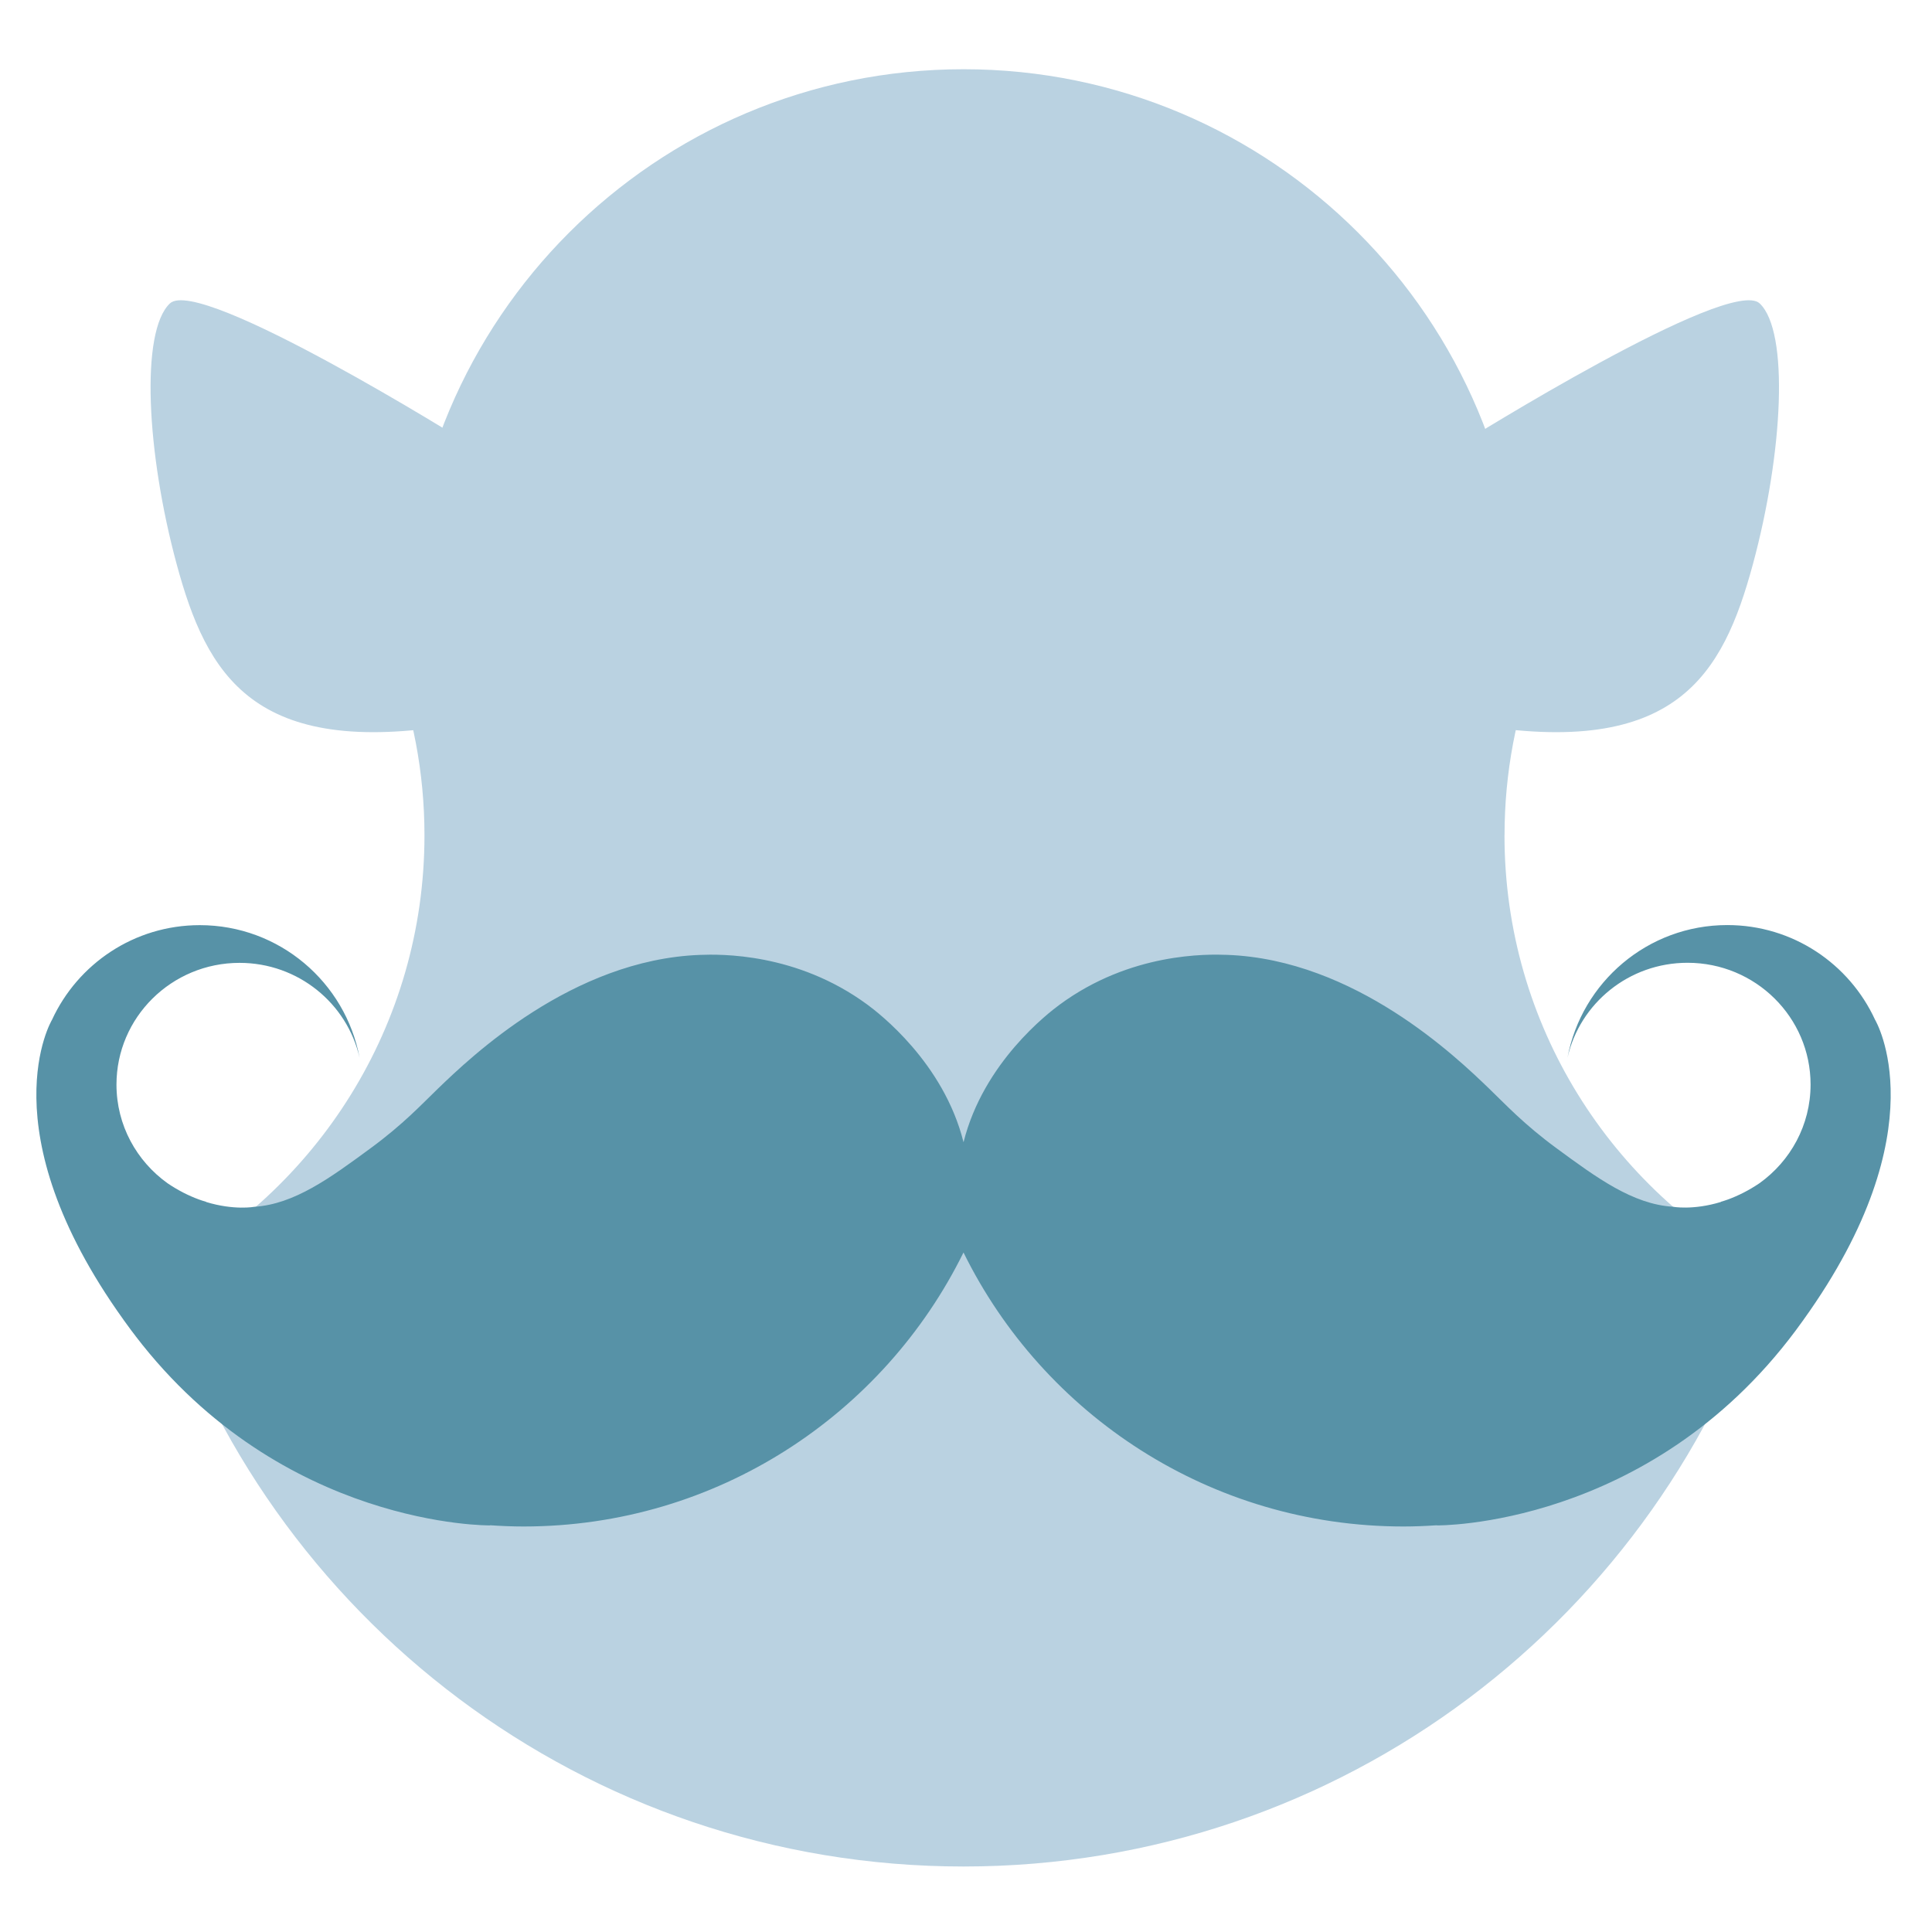
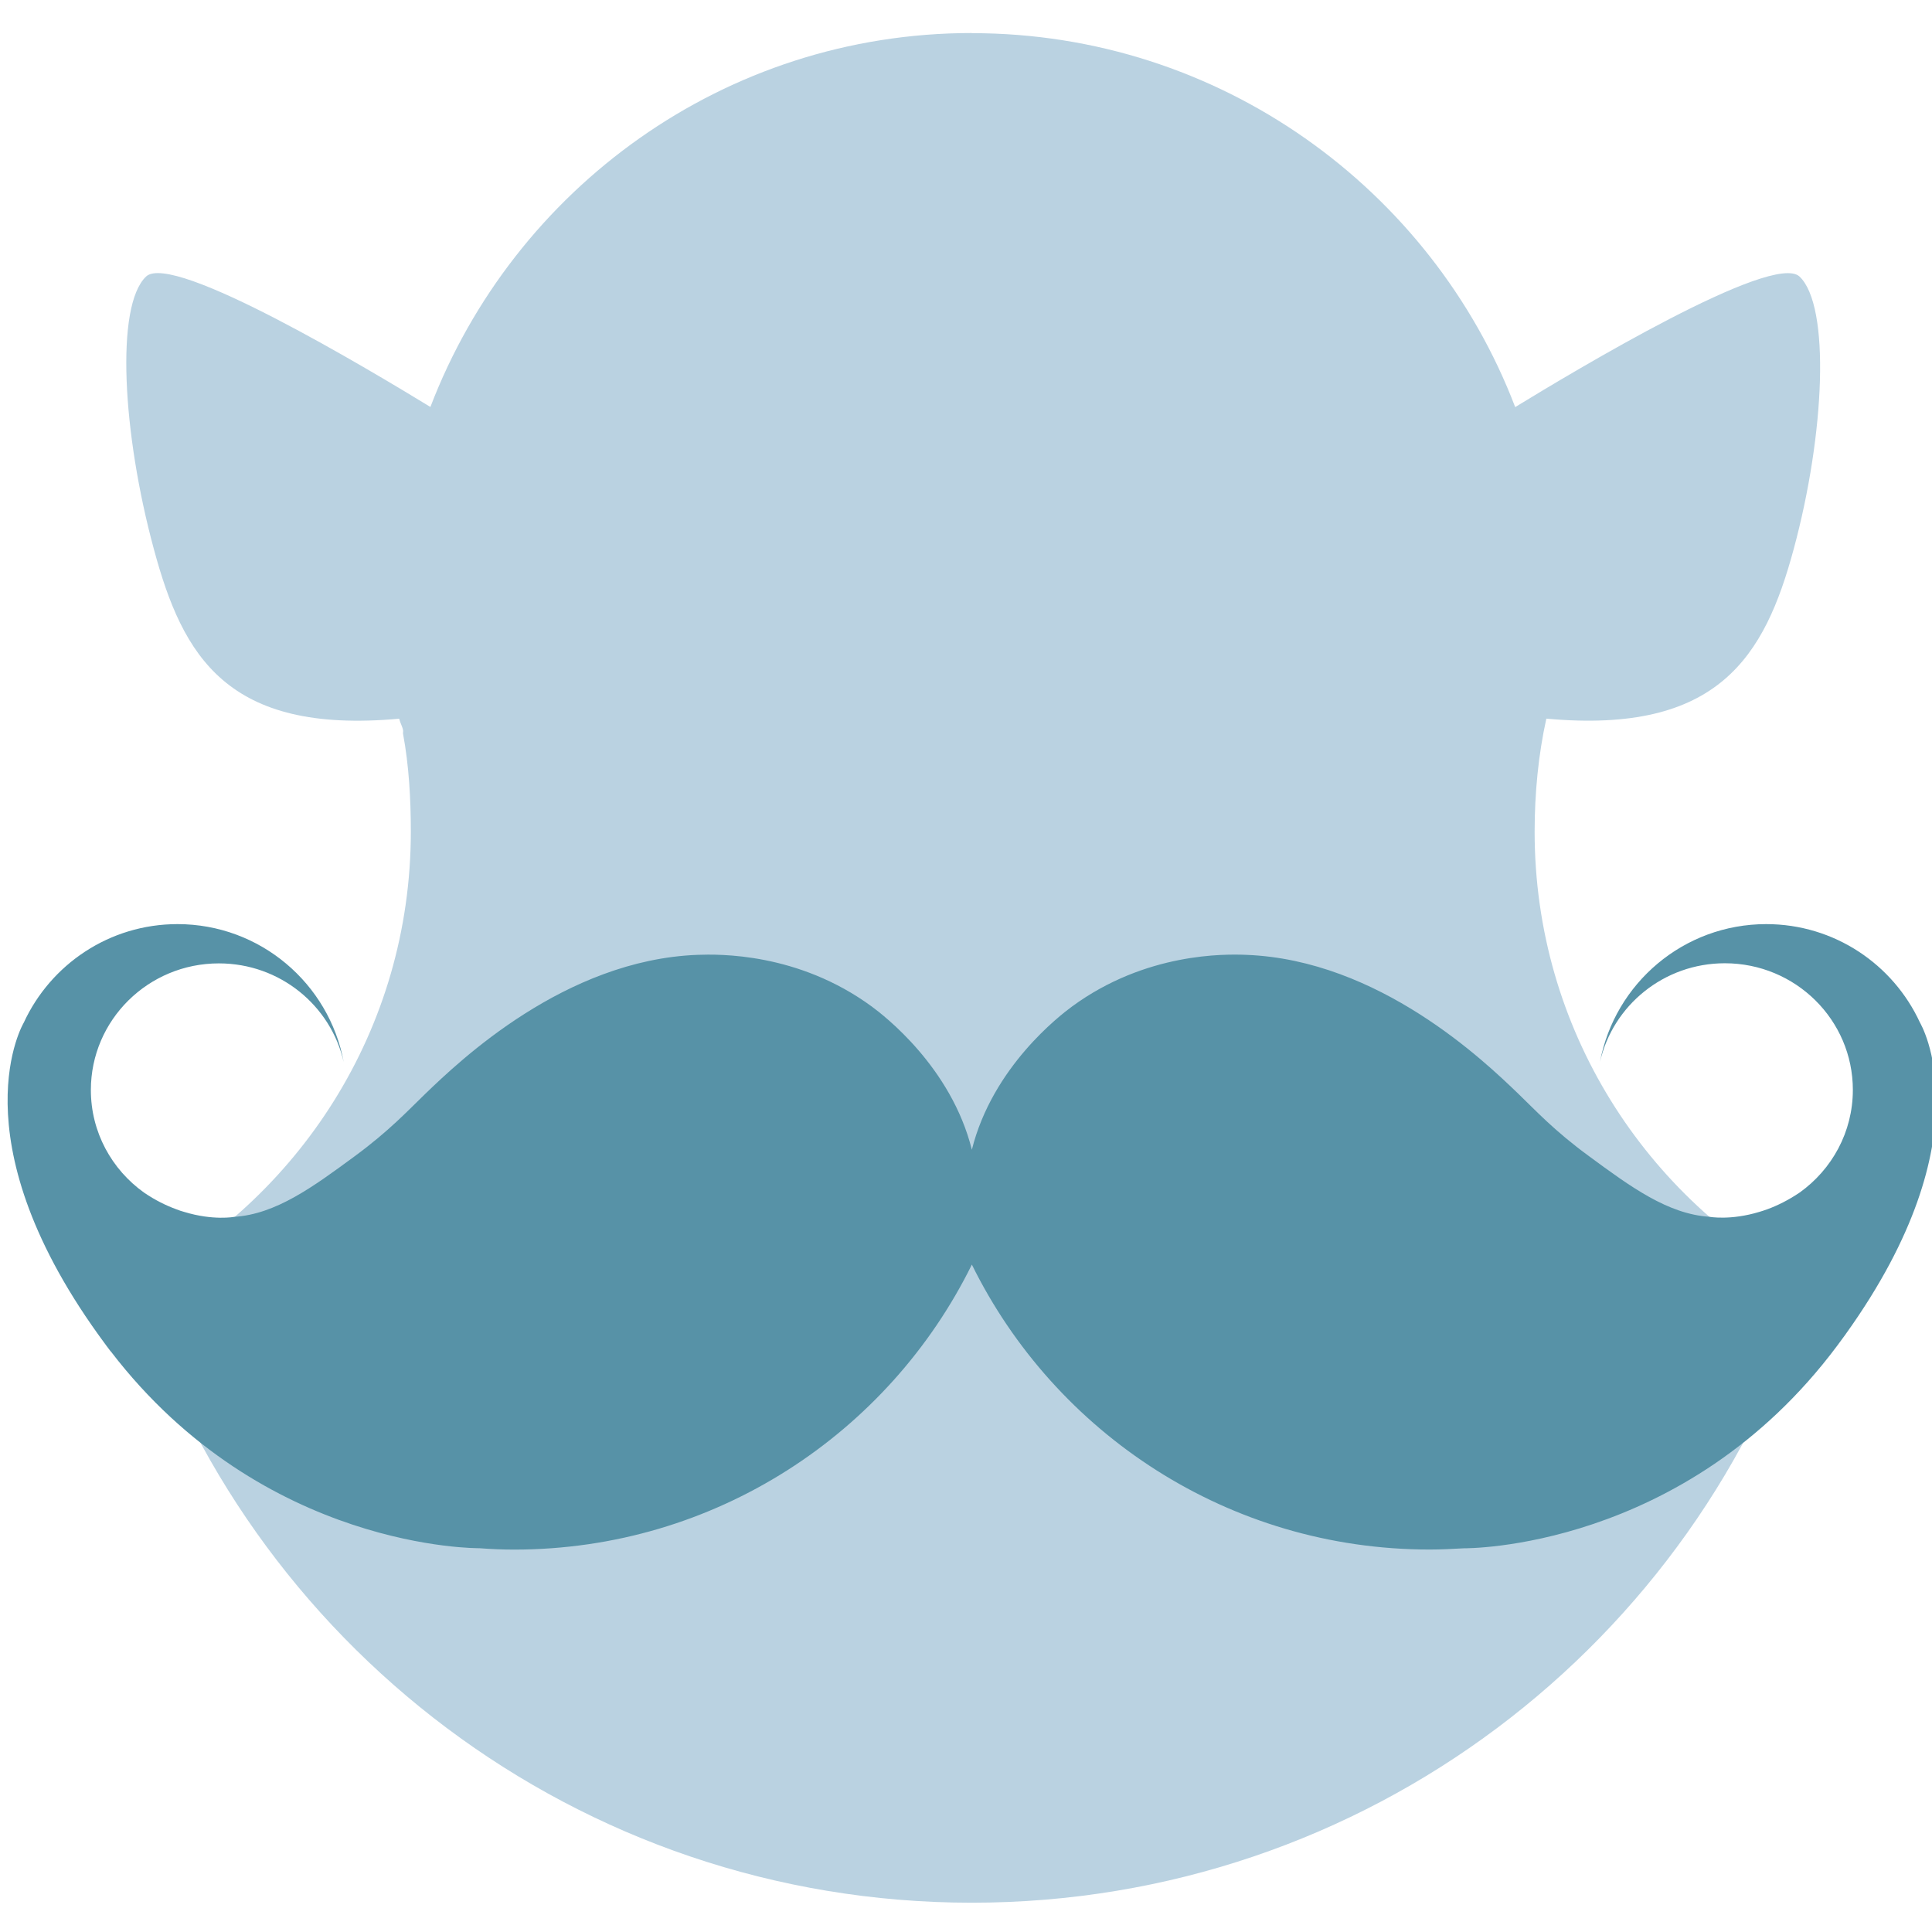
- <svg xmlns="http://www.w3.org/2000/svg" width="40" height="40">
-   <g transform="matrix(.337 0 0 .337 3.013 -326.565)">
-     <path d="M83.492 1020.353c0-7.722 2.89-14.766 7.642-20.12-1.51-1.945-3.17-3.764-4.938-5.473-2.044.944-4.312 1.485-6.71 1.485-8.272 0-15.077-6.26-15.947-14.3-4.242-1.125-8.688-1.744-13.283-1.744-4.595 0-9.042.62-13.282 1.745-.87 8.04-7.675 14.3-15.946 14.3-2.4 0-4.668-.54-6.71-1.485-1.747 1.688-3.388 3.484-4.884 5.402 4.788 5.363 7.703 12.436 7.703 20.19 0 11.7-6.63 21.847-16.33 26.908 6.526 21.11 26.195 36.445 49.448 36.445 23.272 0 42.953-15.362 49.464-36.497-9.65-5.078-16.23-15.195-16.23-26.855z" fill="#bad2e1" />
-     <path d="M19.776 996.252s-16.455-10.304-18.28-8.574c-1.825 1.73-1.433 9.185.416 16.016 1.85 6.83 4.726 11.944 17.214 9.848 12.49-2.097.65-17.29.65-17.29zM80.888 996.252s16.455-10.304 18.28-8.574c1.825 1.73 1.432 9.185-.416 16.016-1.85 6.83-4.726 11.944-17.214 9.848s-.65-17.29-.65-17.29z" fill="#bad2e1" />
-     <circle r="34.277" cy="65.609" cx="294.788" transform="translate(-244.53 941.957)" fill="#bad2e1" />
-     <path d="M101.865 1050.11c8.41-11.73 4.393-18.42 4.393-18.42-1.58-3.436-5.05-5.822-9.08-5.822-4.887 0-8.95 3.51-9.818 8.145.76-3.336 3.772-5.828 7.374-5.828 4.176 0 7.56 3.35 7.56 7.48 0 2.495-1.238 4.7-3.136 6.06-.668.453-1.32.773-1.923.996-.148.052-.296.103-.448.146l.003.01c-1.723.53-2.97.295-2.97.295-2.455-.16-4.65-1.768-7.114-3.578-2.047-1.503-3.15-2.708-4.18-3.697-1.97-1.897-8.217-7.905-16.073-8.198-1.227-.046-5.93-.152-10.288 3.054-.702.517-4.687 3.56-5.91 8.457-1.224-4.896-5.21-7.94-5.91-8.456-4.358-3.205-9.06-3.1-10.288-3.053-7.856.293-14.102 6.3-16.074 8.198-1.028.99-2.132 2.194-4.18 3.697-2.463 1.81-4.657 3.418-7.113 3.58 0 0-1.246.233-2.97-.296l.003-.01c-.152-.042-.3-.093-.448-.145-.604-.222-1.255-.543-1.923-.995-1.898-1.36-3.137-3.564-3.137-6.06 0-4.13 3.385-7.48 7.56-7.48 3.603 0 6.615 2.492 7.375 5.828-.866-4.635-4.93-8.145-9.818-8.145-4.03 0-7.498 2.386-9.08 5.82 0 0-4.016 6.69 4.388 18.413l.038.055c.147.204.296.41.45.616.086.116.173.228.26.34 0 0 .003.01.005.01 9.034 11.786 21.783 11.624 21.783 11.624l-.01-.01c.68.046 1.362.076 2.053.076 11.864 0 22.124-6.863 27.034-16.834 4.91 9.97 15.17 16.834 27.035 16.834.69 0 1.373-.03 2.052-.076l-.01.01s13 .167 22.047-11.97c.155-.21.306-.417.454-.623.012-.012.022-.026.03-.04z" fill="#5792a7" />
-   </g>
+ <svg xmlns="http://www.w3.org/2000/svg" width="31" height="31">
+   <path d="M15.594.53c-3.972 0-7.35 2.5-8.688 6-.942-.575-4.137-2.496-4.562-2.093-.496.47-.378 2.52.125 4.375.462 1.712 1.168 2.973 3.936 2.72.015.065.05.12.063.187.003.02-.005.04 0 .06.093.5.124 1.037.124 1.564 0 3.178-1.802 5.906-4.438 7.28 1.773 5.735 7.12 9.907 13.438 9.907 6.32 0 11.67-4.164 13.437-9.905-2.62-1.38-4.405-4.114-4.405-7.28 0-.617.06-1.237.188-1.814 2.768.255 3.505-1.006 3.968-2.717.503-1.856.59-3.906.095-4.376-.425-.403-3.62 1.518-4.563 2.094-1.337-3.502-4.745-6-8.718-6z" fill="#bad2e1" />
+   <path d="M29.613 21.41c2.285-3.184 1.194-5.002 1.194-5.002-.43-.933-1.373-1.58-2.467-1.58-1.327 0-2.43.952-2.667 2.21.207-.905 1.025-1.582 2.003-1.582 1.135 0 2.054.91 2.054 2.032 0 .678-.337 1.277-.852 1.646-.182.123-.358.21-.522.27-.04.014-.08.028-.122.04-.467.143-.806.08-.806.08-.667-.044-1.263-.48-1.932-.973-.557-.407-.856-.734-1.136-1.003-.535-.515-2.232-2.147-4.366-2.227-.333-.013-1.61-.04-2.794.83-.19.14-1.274.967-1.606 2.297-.332-1.33-1.415-2.157-1.605-2.297-1.185-.87-2.462-.842-2.796-.83-2.134.08-3.83 1.712-4.366 2.227-.28.27-.58.596-1.135 1.004-.67.493-1.265.93-1.933.973 0 0-.338.064-.806-.08-.04-.01-.08-.025-.12-.04-.165-.06-.342-.146-.523-.27-.515-.368-.852-.967-.852-1.645 0-1.122.92-2.032 2.054-2.032.98 0 1.797.677 2.003 1.583-.235-1.26-1.34-2.213-2.667-2.213-1.094 0-2.036.648-2.466 1.58 0 0-1.09 1.818 1.192 5.002.003 0 .007.01.01.014l.122.167.07.093h.002c2.454 3.202 5.917 3.158 5.917 3.158h-.002c.184.014.37.022.557.022 3.223 0 6.01-1.865 7.344-4.573 1.334 2.707 4.12 4.572 7.344 4.572.187 0 .373-.01.557-.02h-.002s3.53.044 5.988-3.253c.044-.058.085-.114.125-.17.003 0 .006-.01.008-.01z" fill="#5792a7" />
</svg>
